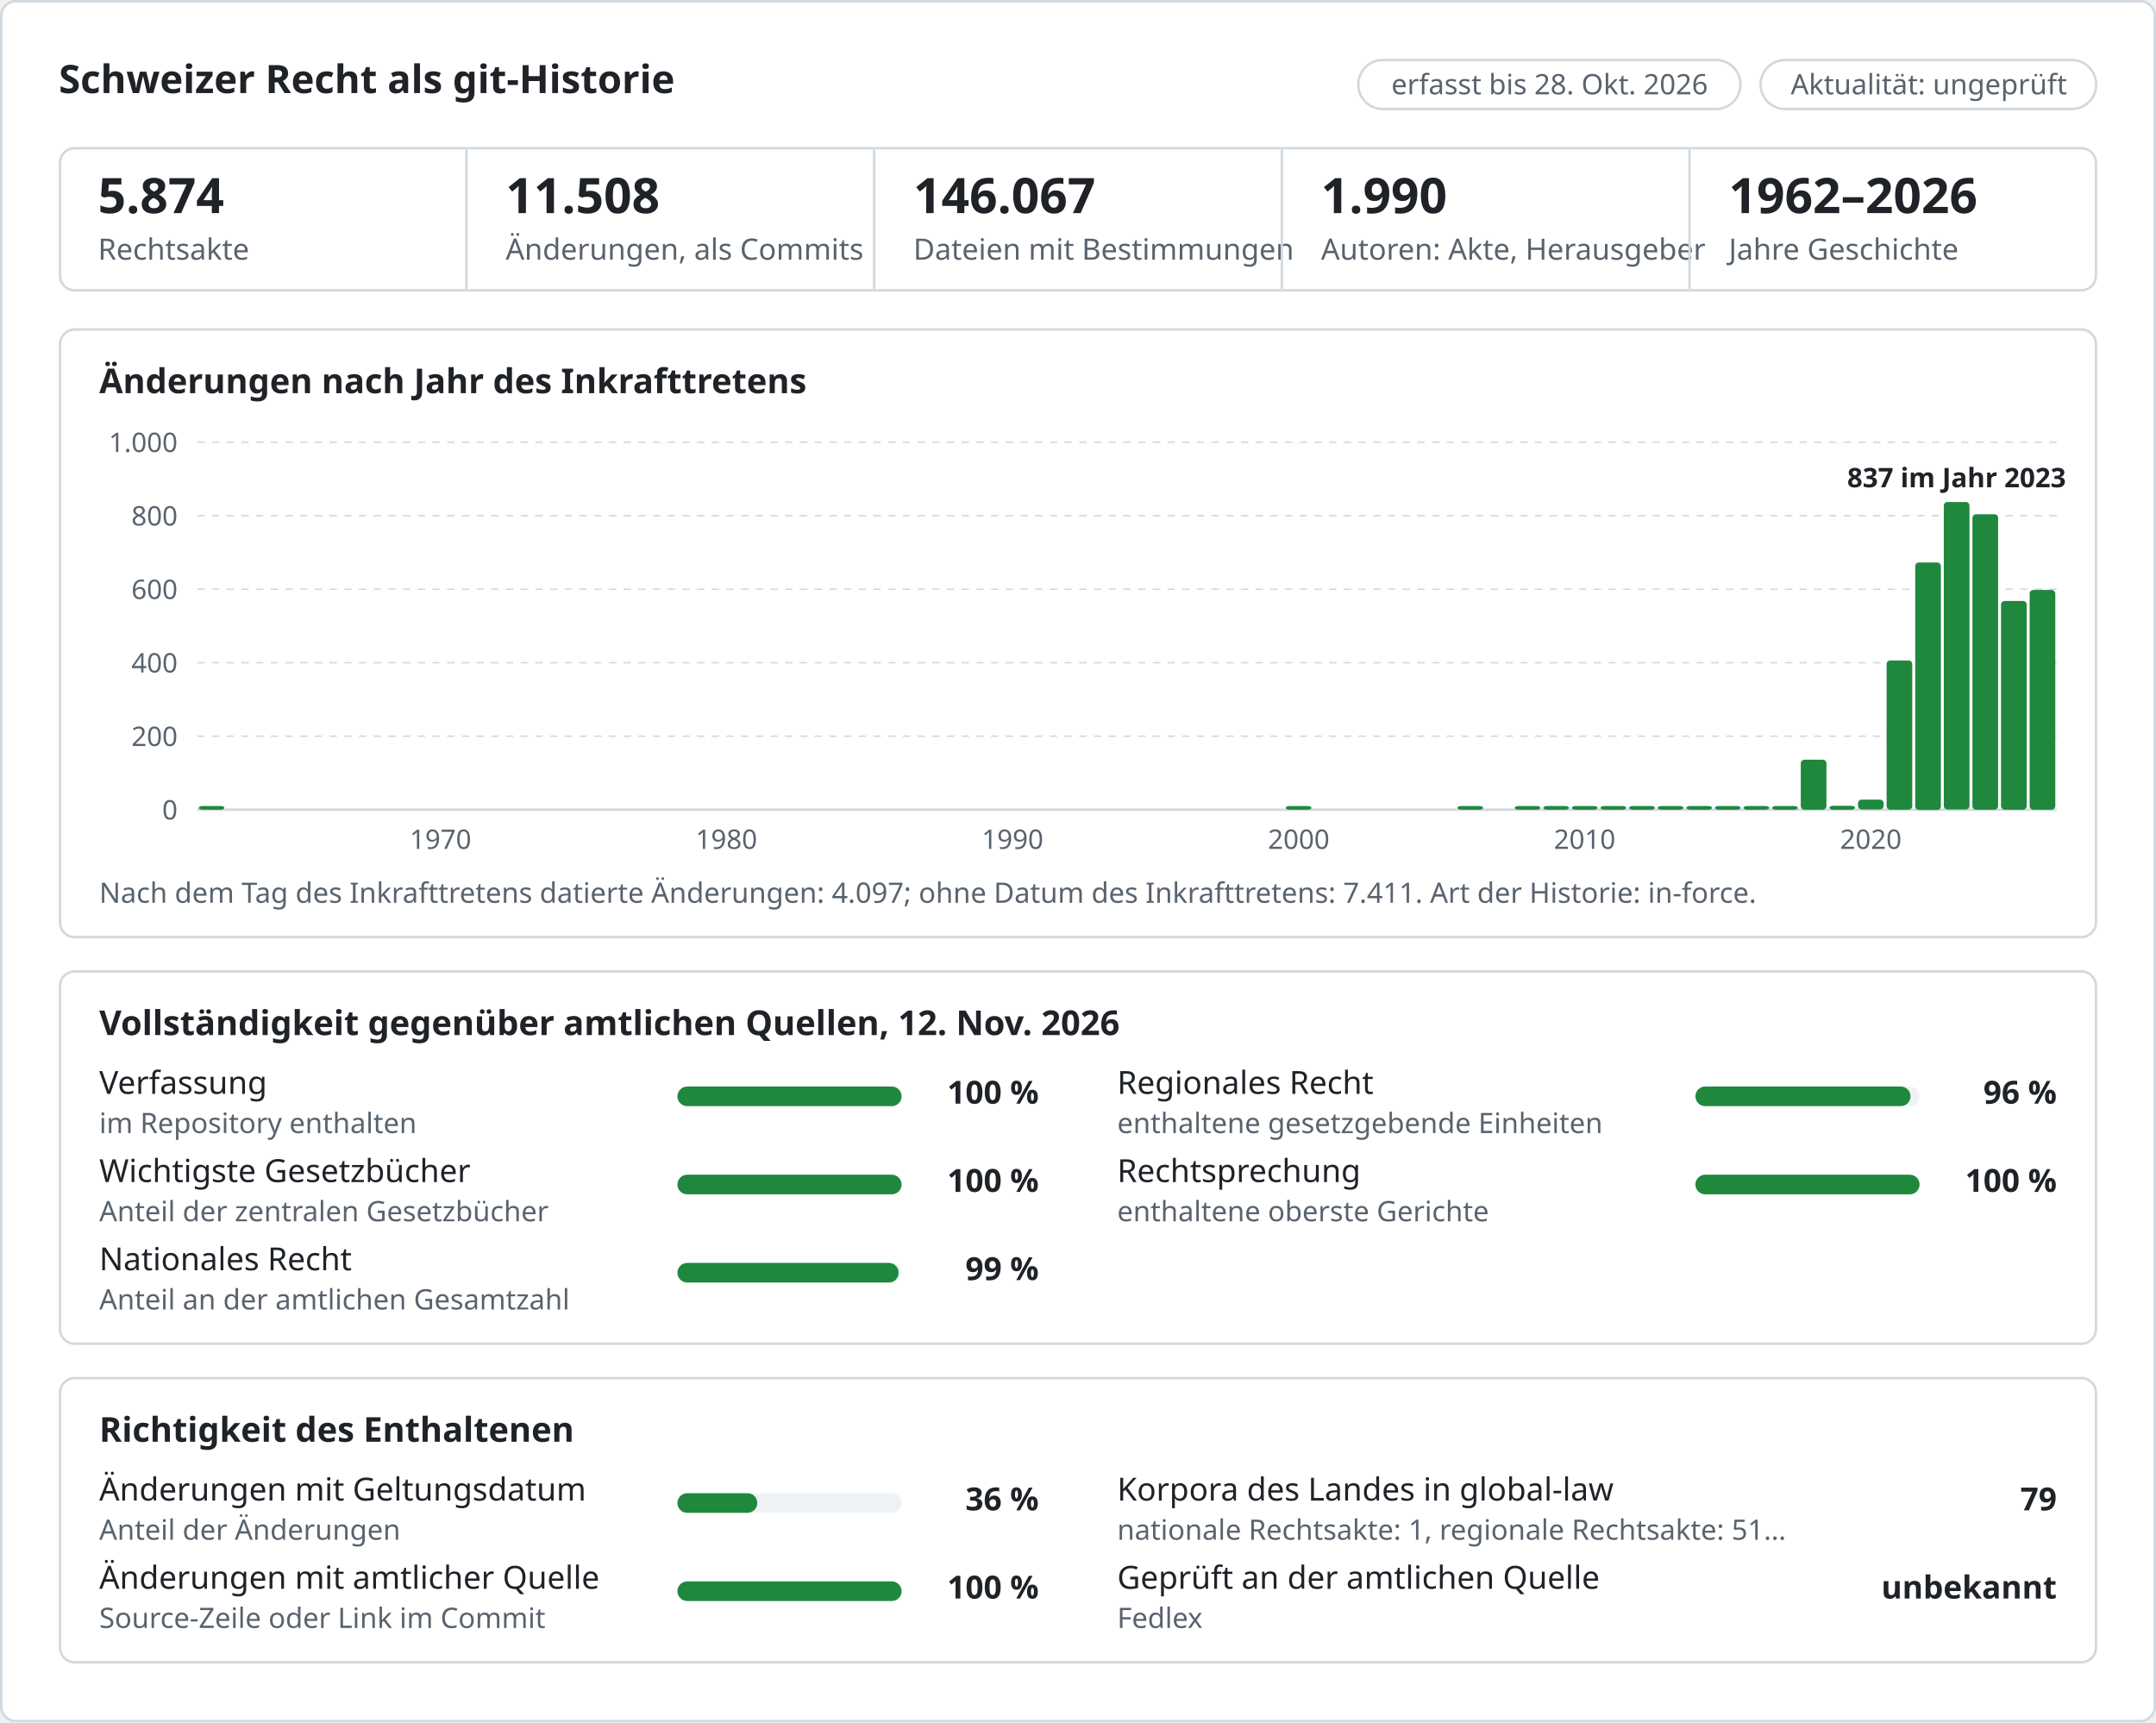
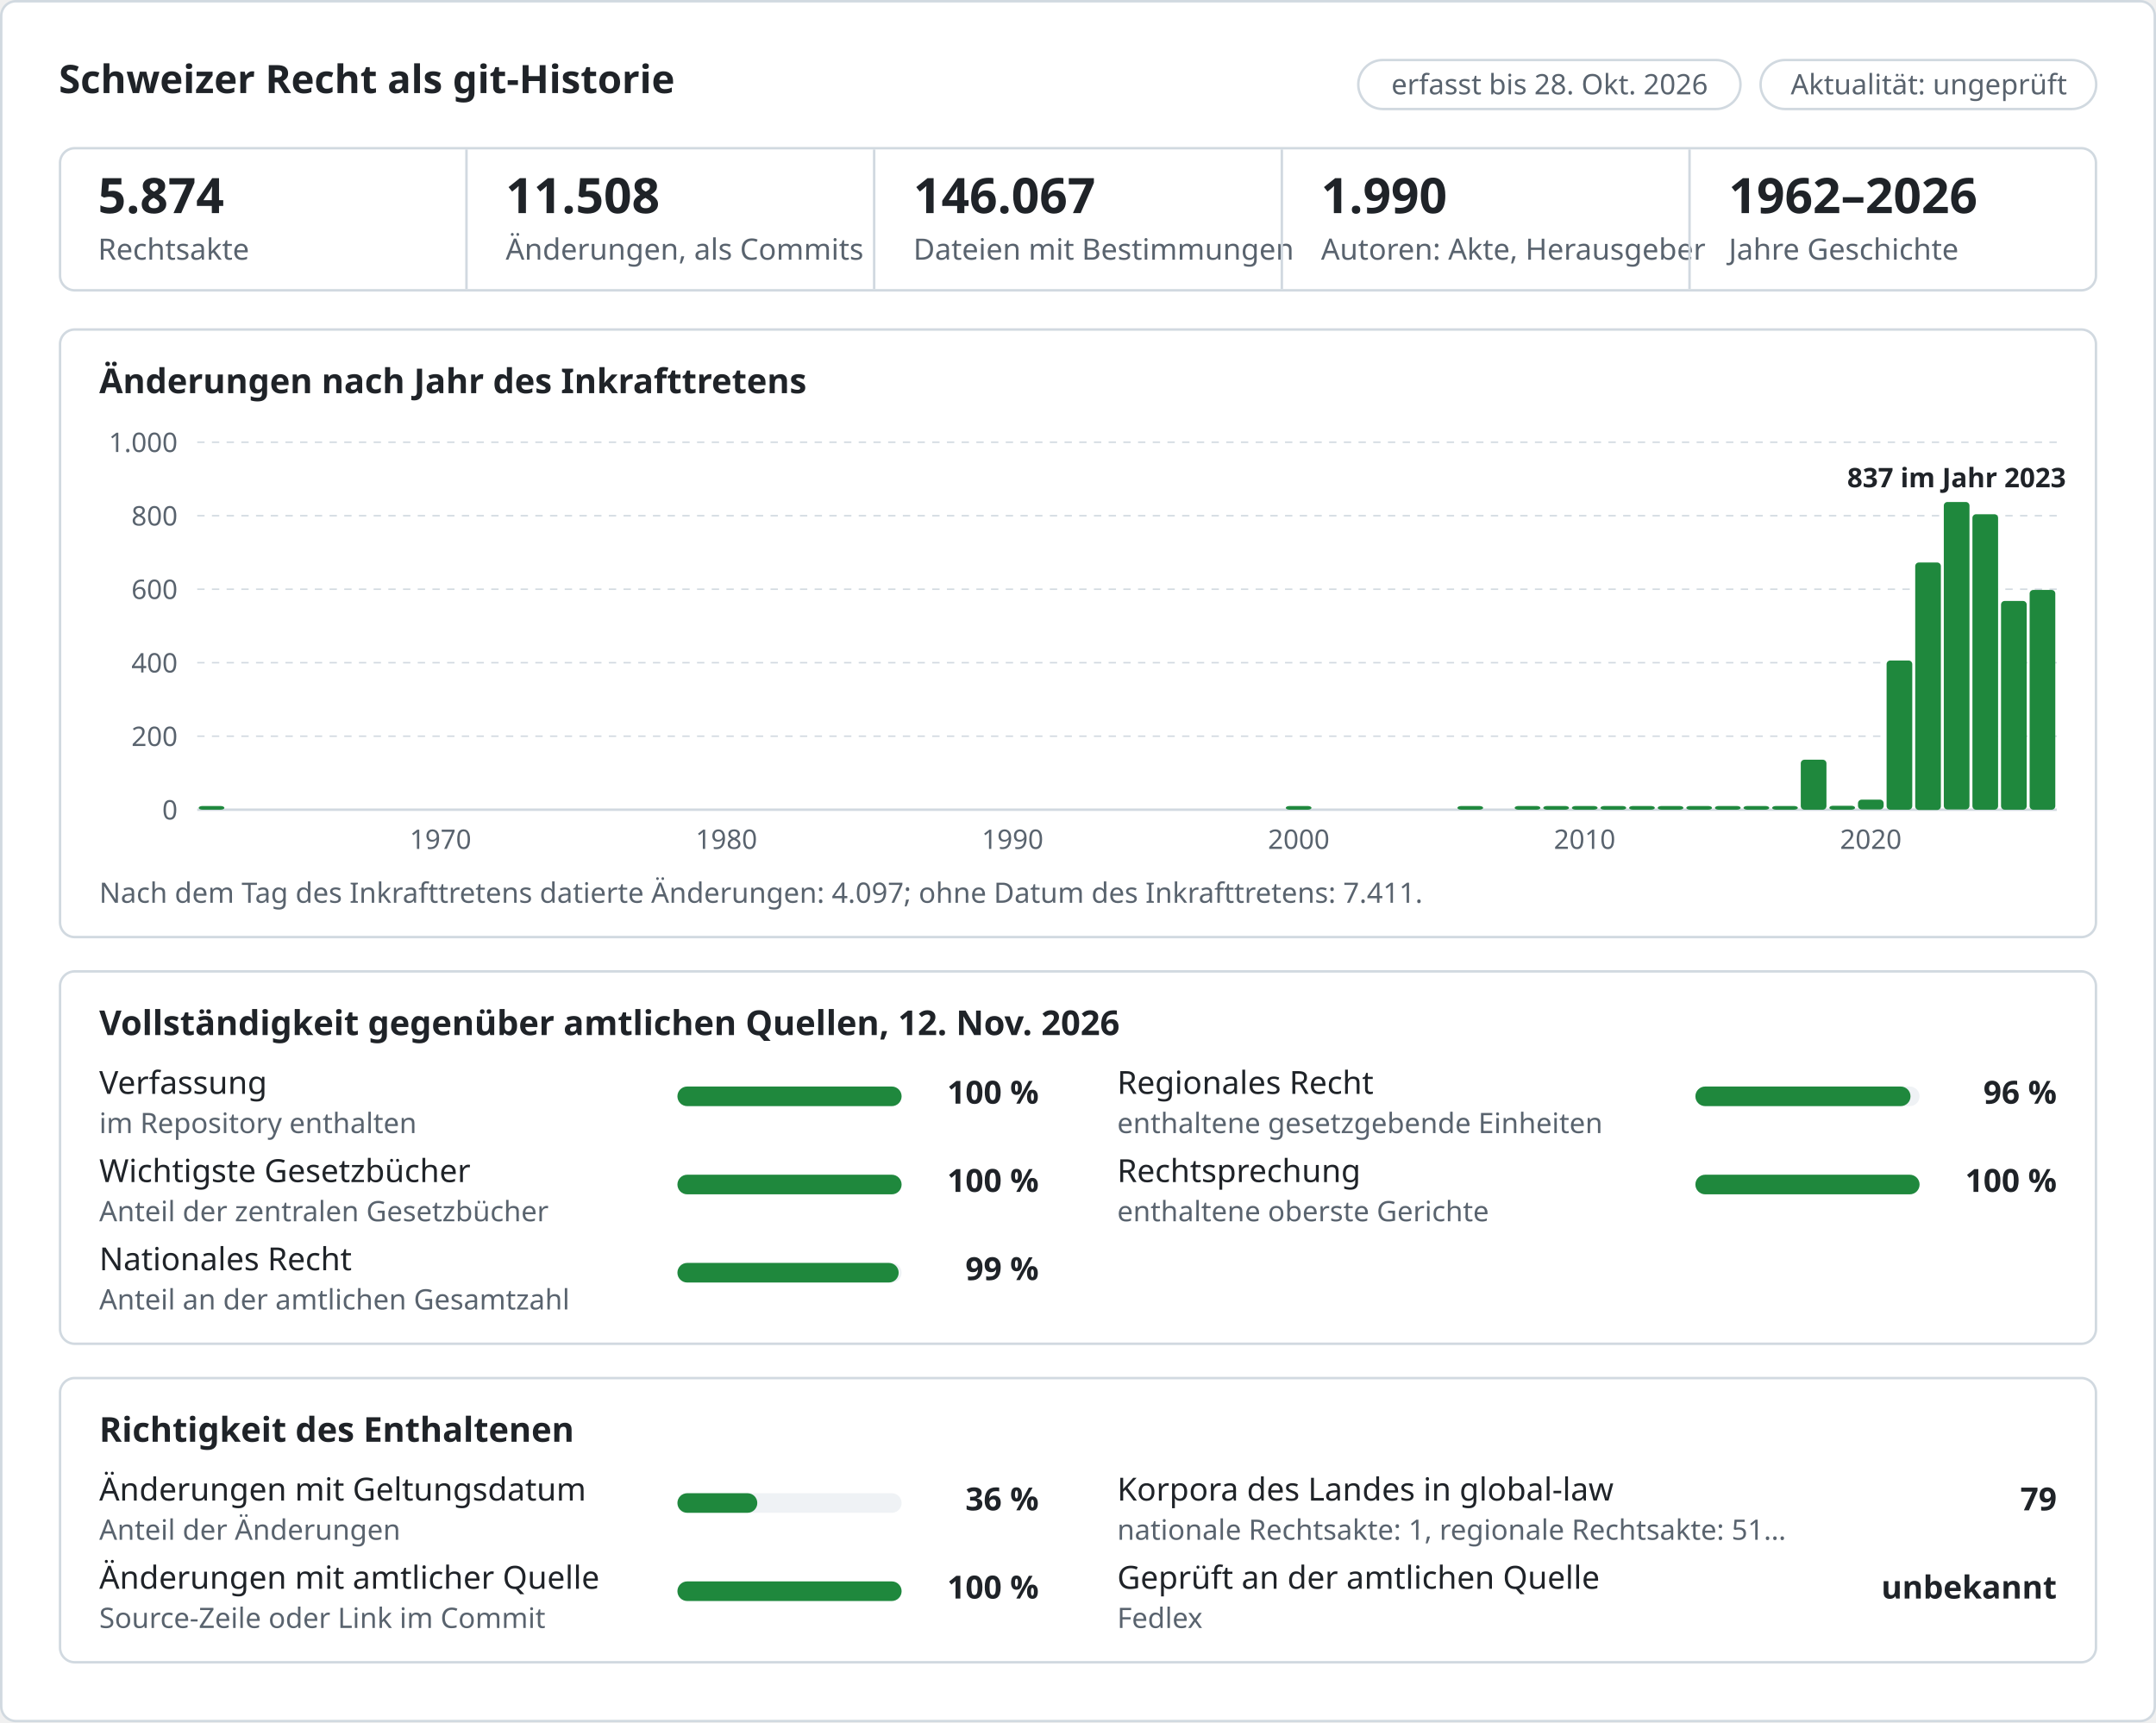
<svg xmlns="http://www.w3.org/2000/svg" width="880" height="703" viewBox="0 0 880 703" font-family="-apple-system,BlinkMacSystemFont,Segoe UI,Noto Sans,Helvetica,Arial,sans-serif">
  <rect x="0.5" y="0.5" width="879" height="702" rx="6" fill="#ffffff" stroke="#d1d9e0" />
  <text x="24" y="38" font-size="16" font-weight="600" fill="#1f2328">Schweizer Recht als git-Historie</text>
  <rect x="554.4" y="24.5" width="156" height="20" rx="10" fill="none" stroke="#d1d9e0" />
  <text x="632.5" y="38.5" font-size="11.5" font-weight="500" text-anchor="middle" fill="#59636e">erfasst bis 28. Okt. 2026</text>
  <rect x="718.6" y="24.5" width="137" height="20" rx="10" fill="none" stroke="#d1d9e0" />
  <text x="787.3" y="38.5" font-size="11.5" font-weight="500" text-anchor="middle" fill="#59636e">Aktualität: ungeprüft</text>
  <rect x="24.5" y="60.5" width="831" height="58" rx="6" fill="#ffffff" stroke="#d1d9e0" />
  <text x="40.0" y="87" font-size="20" font-weight="600" fill="#1f2328">5.874</text>
  <text x="40.0" y="106" font-size="12" fill="#59636e">Rechtsakte</text>
  <line x1="190.4" y1="61" x2="190.4" y2="118" stroke="#d1d9e0" />
  <text x="206.4" y="87" font-size="20" font-weight="600" fill="#1f2328">11.508</text>
  <text x="206.4" y="106" font-size="12" fill="#59636e">Änderungen, als Commits</text>
  <line x1="356.8" y1="61" x2="356.8" y2="118" stroke="#d1d9e0" />
  <text x="372.8" y="87" font-size="20" font-weight="600" fill="#1f2328">146.067</text>
  <text x="372.8" y="106" font-size="12" fill="#59636e">Dateien mit Bestimmungen</text>
  <line x1="523.2" y1="61" x2="523.2" y2="118" stroke="#d1d9e0" />
  <text x="539.2" y="87" font-size="20" font-weight="600" fill="#1f2328">1.990</text>
  <text x="539.2" y="106" font-size="12" fill="#59636e" textLength="142" lengthAdjust="spacingAndGlyphs">Autoren: Akte, Herausgeber</text>
  <line x1="689.6" y1="61" x2="689.6" y2="118" stroke="#d1d9e0" />
  <text x="705.6" y="87" font-size="20" font-weight="600" fill="#1f2328">1962–2026</text>
  <text x="705.6" y="106" font-size="12" fill="#59636e">Jahre Geschichte</text>
  <rect x="24.5" y="134.5" width="831" height="248" rx="6" fill="#ffffff" stroke="#d1d9e0" />
  <text x="40.5" y="160.5" font-size="14" font-weight="600" fill="#1f2328">Änderungen nach Jahr des Inkrafttretens</text>
  <line x1="80.5" y1="330.5" x2="839.5" y2="330.5" stroke="#d1d9e0" stroke-width="1" />
  <text x="72.5" y="334.5" font-size="11" text-anchor="end" fill="#59636e">0</text>
  <line x1="80.5" y1="300.5" x2="839.5" y2="300.5" stroke="#d1d9e0" stroke-width="0.6" stroke-dasharray="3 3" />
  <text x="72.5" y="304.5" font-size="11" text-anchor="end" fill="#59636e">200</text>
  <line x1="80.5" y1="270.5" x2="839.5" y2="270.5" stroke="#d1d9e0" stroke-width="0.6" stroke-dasharray="3 3" />
  <text x="72.5" y="274.5" font-size="11" text-anchor="end" fill="#59636e">400</text>
  <line x1="80.5" y1="240.5" x2="839.5" y2="240.5" stroke="#d1d9e0" stroke-width="0.6" stroke-dasharray="3 3" />
  <text x="72.5" y="244.5" font-size="11" text-anchor="end" fill="#59636e">600</text>
  <line x1="80.5" y1="210.5" x2="839.5" y2="210.5" stroke="#d1d9e0" stroke-width="0.6" stroke-dasharray="3 3" />
  <text x="72.5" y="214.5" font-size="11" text-anchor="end" fill="#59636e">800</text>
  <line x1="80.5" y1="180.5" x2="839.5" y2="180.5" stroke="#d1d9e0" stroke-width="0.6" stroke-dasharray="3 3" />
  <text x="72.5" y="184.5" font-size="11" text-anchor="end" fill="#59636e">1.000</text>
  <rect x="81.10" y="329.0" width="10.48" height="1.5" rx="1.5" fill="#1f883d" />
  <text x="179.8" y="346.5" font-size="11" text-anchor="middle" fill="#59636e">1970</text>
  <text x="296.5" y="346.5" font-size="11" text-anchor="middle" fill="#59636e">1980</text>
  <text x="413.3" y="346.5" font-size="11" text-anchor="middle" fill="#59636e">1990</text>
  <rect x="524.82" y="329.0" width="10.48" height="1.5" rx="1.5" fill="#1f883d" />
  <text x="530.1" y="346.5" font-size="11" text-anchor="middle" fill="#59636e">2000</text>
  <rect x="594.88" y="329.0" width="10.48" height="1.5" rx="1.5" fill="#1f883d" />
  <rect x="618.24" y="329.0" width="10.48" height="1.5" rx="1.5" fill="#1f883d" />
  <rect x="629.92" y="329.0" width="10.48" height="1.5" rx="1.5" fill="#1f883d" />
  <rect x="641.59" y="329.0" width="10.48" height="1.5" rx="1.5" fill="#1f883d" />
  <text x="646.8" y="346.5" font-size="11" text-anchor="middle" fill="#59636e">2010</text>
  <rect x="653.27" y="329.0" width="10.48" height="1.5" rx="1.5" fill="#1f883d" />
  <rect x="664.95" y="329.0" width="10.48" height="1.5" rx="1.5" fill="#1f883d" />
  <rect x="676.62" y="329.0" width="10.48" height="1.5" rx="1.5" fill="#1f883d" />
  <rect x="688.30" y="329.0" width="10.48" height="1.5" rx="1.5" fill="#1f883d" />
  <rect x="699.98" y="329.0" width="10.48" height="1.5" rx="1.5" fill="#1f883d" />
  <rect x="711.65" y="329.0" width="10.48" height="1.5" rx="1.5" fill="#1f883d" />
  <rect x="723.33" y="329.0" width="10.48" height="1.5" rx="1.5" fill="#1f883d" />
  <rect x="735.01" y="310.1" width="10.48" height="20.4" rx="1.5" fill="#1f883d" />
  <rect x="746.68" y="328.9" width="10.48" height="1.6" rx="1.5" fill="#1f883d" />
  <rect x="758.36" y="326.4" width="10.48" height="4.0" rx="1.5" fill="#1f883d" />
  <text x="763.6" y="346.5" font-size="11" text-anchor="middle" fill="#59636e">2020</text>
  <rect x="770.04" y="269.6" width="10.48" height="60.9" rx="1.5" fill="#1f883d" />
  <rect x="781.72" y="229.6" width="10.48" height="101.0" rx="1.5" fill="#1f883d" />
  <rect x="793.39" y="204.9" width="10.48" height="125.5" rx="1.5" fill="#1f883d" />
  <text x="798.6" y="198.9" font-size="11" font-weight="600" text-anchor="middle" fill="#1f2328">837 im Jahr 2023</text>
  <rect x="805.07" y="209.9" width="10.48" height="120.6" rx="1.5" fill="#1f883d" />
  <rect x="816.75" y="245.3" width="10.48" height="85.2" rx="1.5" fill="#1f883d" />
  <rect x="828.42" y="240.8" width="10.48" height="89.7" rx="1.5" fill="#1f883d" />
-   <text x="40.5" y="368.5" font-size="11.5" fill="#59636e">Nach dem Tag des Inkrafttretens datierte Änderungen: 4.097; ohne Datum des Inkrafttretens: 7.411. Art der Historie: in-force.</text>
+   <text x="40.5" y="368.5" font-size="11.5" fill="#59636e">Nach dem Tag des Inkrafttretens datierte Änderungen: 4.097; ohne Datum des Inkrafttretens: 7.411.</text>
  <rect x="24.5" y="396.5" width="831" height="152" rx="6" fill="#ffffff" stroke="#d1d9e0" />
  <text x="40.5" y="422.5" font-size="14" font-weight="600" fill="#1f2328">Vollständigkeit gegenüber amtlichen Quellen, 12. Nov. 2026</text>
  <text x="40.5" y="446.5" font-size="13" fill="#1f2328">Verfassung</text>
  <text x="40.5" y="462.5" font-size="11.5" fill="#59636e">im Repository enthalten</text>
  <g>
    <rect x="276.5" y="443.5" width="91.5" height="8" rx="4" fill="#eff2f5" />
    <rect x="276.5" y="443.5" width="91.5" height="8" rx="4" fill="#1f883d" />
  </g>
  <text x="424.0" y="450.5" font-size="13" font-weight="600" text-anchor="end" fill="#1f2328">100 %</text>
  <text x="40.5" y="482.5" font-size="13" fill="#1f2328">Wichtigste Gesetzbücher</text>
  <text x="40.5" y="498.5" font-size="11.5" fill="#59636e">Anteil der zentralen Gesetzbücher</text>
  <g>
    <rect x="276.5" y="479.5" width="91.5" height="8" rx="4" fill="#eff2f5" />
    <rect x="276.5" y="479.5" width="91.5" height="8" rx="4" fill="#1f883d" />
  </g>
  <text x="424.0" y="486.5" font-size="13" font-weight="600" text-anchor="end" fill="#1f2328">100 %</text>
  <text x="40.5" y="518.5" font-size="13" fill="#1f2328">Nationales Recht</text>
  <text x="40.5" y="534.5" font-size="11.5" fill="#59636e">Anteil an der amtlichen Gesamtzahl</text>
  <g>
    <rect x="276.5" y="515.5" width="91.5" height="8" rx="4" fill="#eff2f5" />
    <rect x="276.5" y="515.5" width="90.3" height="8" rx="4" fill="#1f883d" />
  </g>
  <text x="424.0" y="522.5" font-size="13" font-weight="600" text-anchor="end" fill="#1f2328">99 %</text>
  <text x="456.0" y="446.5" font-size="13" fill="#1f2328">Regionales Recht</text>
  <text x="456.0" y="462.5" font-size="11.5" fill="#59636e">enthaltene gesetzgebende Einheiten</text>
  <g>
    <rect x="692.0" y="443.5" width="91.5" height="8" rx="4" fill="#eff2f5" />
    <rect x="692.0" y="443.5" width="87.8" height="8" rx="4" fill="#1f883d" />
  </g>
  <text x="839.5" y="450.5" font-size="13" font-weight="600" text-anchor="end" fill="#1f2328">96 %</text>
  <text x="456.0" y="482.5" font-size="13" fill="#1f2328">Rechtsprechung</text>
  <text x="456.0" y="498.5" font-size="11.5" fill="#59636e">enthaltene oberste Gerichte</text>
  <g>
    <rect x="692.0" y="479.5" width="91.5" height="8" rx="4" fill="#eff2f5" />
    <rect x="692.0" y="479.5" width="91.5" height="8" rx="4" fill="#1f883d" />
  </g>
  <text x="839.5" y="486.5" font-size="13" font-weight="600" text-anchor="end" fill="#1f2328">100 %</text>
  <rect x="24.5" y="562.5" width="831" height="116" rx="6" fill="#ffffff" stroke="#d1d9e0" />
  <text x="40.5" y="588.5" font-size="14" font-weight="600" fill="#1f2328">Richtigkeit des Enthaltenen</text>
  <text x="40.5" y="612.5" font-size="13" fill="#1f2328">Änderungen mit Geltungsdatum</text>
  <text x="40.5" y="628.5" font-size="11.5" fill="#59636e">Anteil der Änderungen</text>
  <g>
    <rect x="276.5" y="609.5" width="91.5" height="8" rx="4" fill="#eff2f5" />
    <rect x="276.5" y="609.5" width="32.6" height="8" rx="4" fill="#1f883d" />
  </g>
  <text x="424.0" y="616.5" font-size="13" font-weight="600" text-anchor="end" fill="#1f2328">36 %</text>
  <text x="40.5" y="648.5" font-size="13" fill="#1f2328">Änderungen mit amtlicher Quelle</text>
  <text x="40.5" y="664.5" font-size="11.5" fill="#59636e">Source-Zeile oder Link im Commit</text>
  <g>
    <rect x="276.5" y="645.5" width="91.5" height="8" rx="4" fill="#eff2f5" />
    <rect x="276.5" y="645.5" width="91.5" height="8" rx="4" fill="#1f883d" />
  </g>
  <text x="424.0" y="652.5" font-size="13" font-weight="600" text-anchor="end" fill="#1f2328">100 %</text>
  <text x="456.0" y="612.5" font-size="13" fill="#1f2328">Korpora des Landes in global-law</text>
  <text x="456.0" y="628.5" font-size="11.5" fill="#59636e">nationale Rechtsakte: 1, regionale Rechtsakte: 51…</text>
  <text x="839.5" y="616.5" font-size="13" font-weight="600" text-anchor="end" fill="#1f2328">79</text>
  <text x="456.0" y="648.5" font-size="13" fill="#1f2328">Geprüft an der amtlichen Quelle</text>
  <text x="456.0" y="664.5" font-size="11.5" fill="#59636e">Fedlex</text>
  <text x="839.5" y="652.5" font-size="13" font-weight="600" text-anchor="end" fill="#1f2328">unbekannt</text>
</svg>
